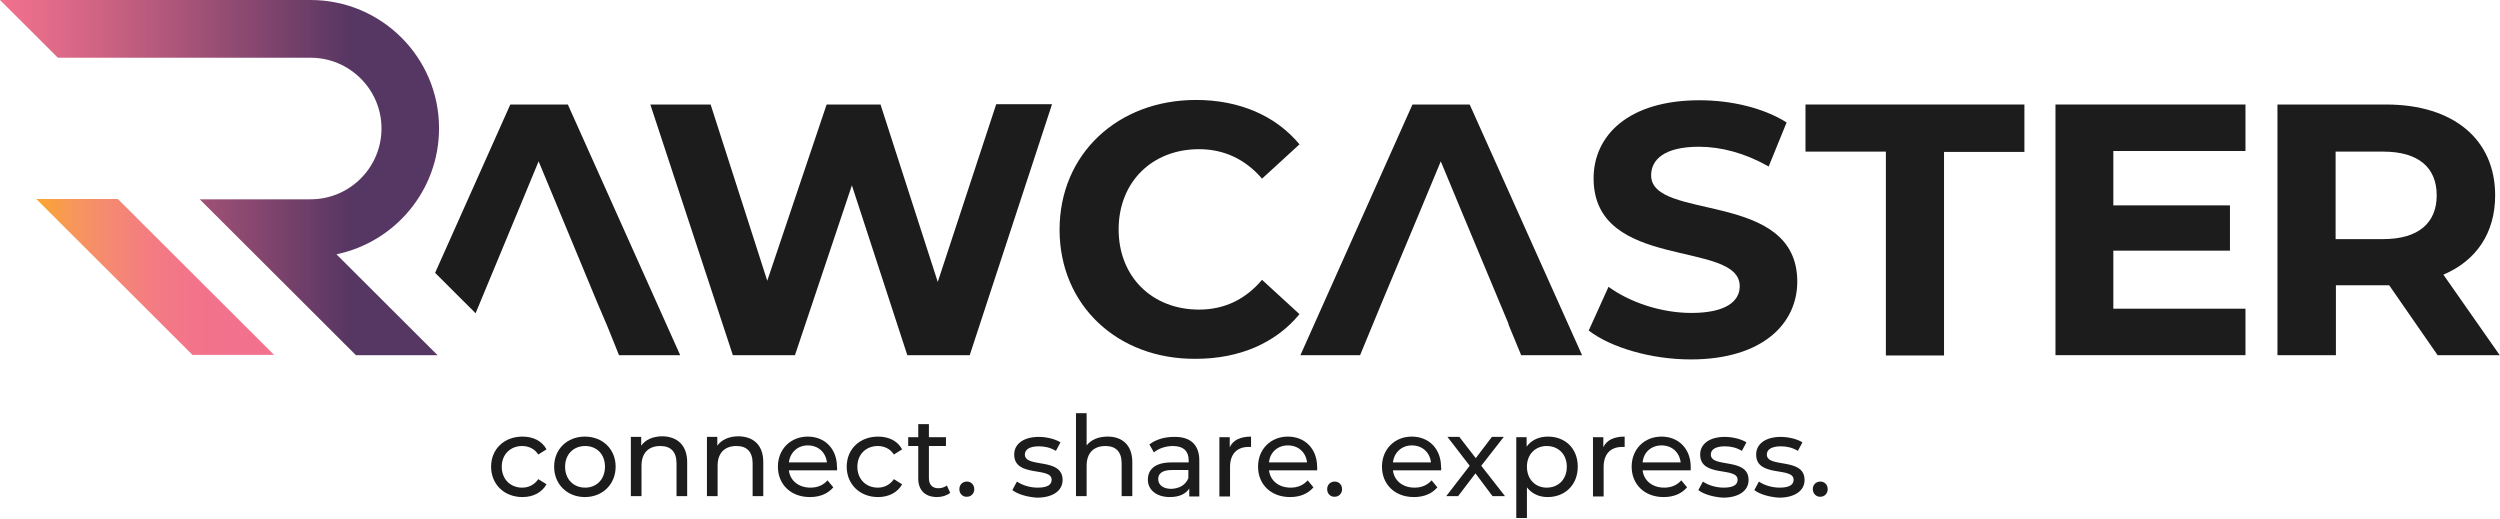
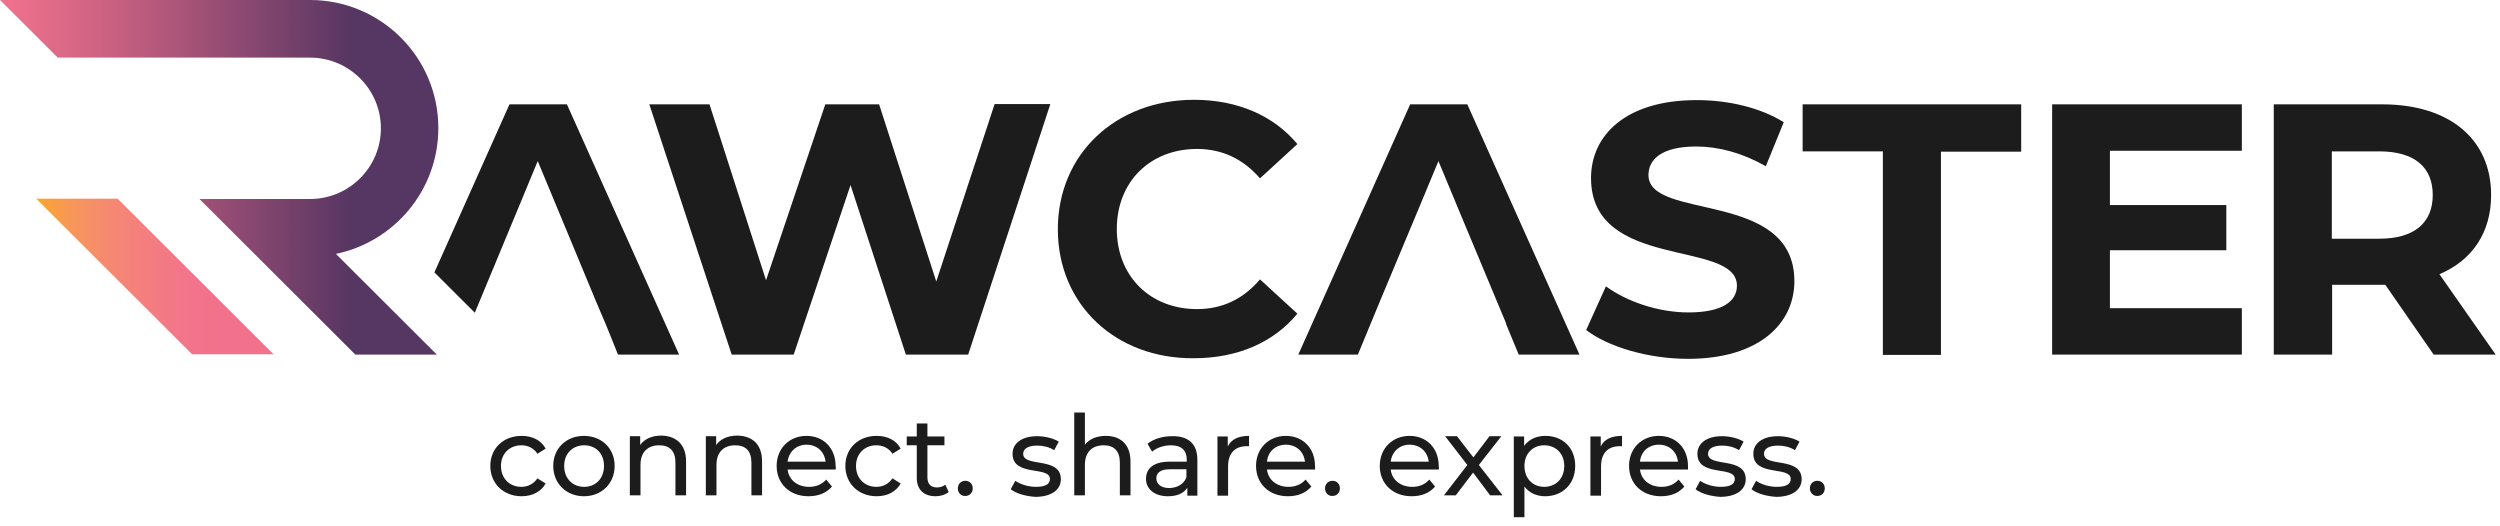
- <svg xmlns="http://www.w3.org/2000/svg" width="222" height="46" viewBox="0 0 222 46" fill="none">
-   <path d="M38.987 11.385C38.987 5.099 33.877 0 27.578 0H0L5.137 5.126H27.578C31.038 5.126 33.877 7.932 33.877 11.412C33.877 14.866 31.065 17.698 27.578 17.698H24.982H17.736L31.606 31.539H38.852L29.876 22.582C35.067 21.503 38.987 16.916 38.987 11.385Z" fill="url(#paint0_linear_900_1652)" />
-   <path d="M43.609 41.441C43.609 39.876 44.772 38.77 46.394 38.77C47.34 38.77 48.124 39.147 48.53 39.903L47.8 40.361C47.476 39.849 46.935 39.606 46.367 39.606C45.34 39.606 44.556 40.334 44.556 41.441C44.556 42.574 45.34 43.302 46.367 43.302C46.935 43.302 47.449 43.059 47.8 42.547L48.53 43.005C48.124 43.734 47.34 44.139 46.394 44.139C44.772 44.139 43.609 43.005 43.609 41.441Z" fill="#1D1C1C" />
-   <path d="M49.207 41.441C49.207 39.876 50.37 38.77 51.938 38.77C53.506 38.77 54.669 39.876 54.669 41.441C54.669 43.005 53.506 44.139 51.938 44.139C50.37 44.139 49.207 43.005 49.207 41.441ZM53.722 41.441C53.722 40.307 52.965 39.606 51.965 39.606C50.937 39.606 50.18 40.334 50.18 41.441C50.18 42.574 50.937 43.302 51.965 43.302C52.965 43.302 53.722 42.574 53.722 41.441Z" fill="#1D1C1C" />
-   <path d="M61.021 41.035V44.057H60.075V41.143C60.075 40.118 59.561 39.605 58.642 39.605C57.615 39.605 56.966 40.199 56.966 41.359V44.057H56.02V38.796H56.939V39.578C57.317 39.039 57.993 38.742 58.831 38.742C60.102 38.769 61.021 39.498 61.021 41.035Z" fill="#1D1C1C" />
-   <path d="M67.779 41.035V44.057H66.833V41.143C66.833 40.118 66.319 39.605 65.4 39.605C64.373 39.605 63.724 40.199 63.724 41.359V44.057H62.777V38.796H63.697V39.578C64.075 39.039 64.751 38.742 65.589 38.742C66.887 38.769 67.779 39.498 67.779 41.035Z" fill="#1D1C1C" />
-   <path d="M74.323 41.764H70.052C70.16 42.682 70.917 43.302 71.971 43.302C72.593 43.302 73.107 43.086 73.485 42.655L73.999 43.275C73.512 43.842 72.809 44.139 71.917 44.139C70.214 44.139 69.078 43.005 69.078 41.441C69.078 39.876 70.214 38.77 71.728 38.77C73.242 38.77 74.323 39.849 74.323 41.468C74.35 41.548 74.35 41.656 74.323 41.764ZM70.052 41.063H73.431C73.323 40.172 72.674 39.552 71.728 39.552C70.835 39.552 70.16 40.172 70.052 41.063Z" fill="#1D1C1C" />
-   <path d="M75.188 41.441C75.188 39.876 76.35 38.77 77.972 38.77C78.919 38.77 79.703 39.147 80.108 39.903L79.378 40.361C79.054 39.849 78.513 39.606 77.945 39.606C76.918 39.606 76.134 40.334 76.134 41.441C76.134 42.574 76.918 43.302 77.945 43.302C78.513 43.302 79.027 43.059 79.378 42.547L80.108 43.005C79.703 43.734 78.919 44.139 77.972 44.139C76.35 44.139 75.188 43.005 75.188 41.441Z" fill="#1D1C1C" />
-   <path d="M84.379 43.76C84.082 44.003 83.65 44.138 83.217 44.138C82.162 44.138 81.541 43.545 81.541 42.492V39.606H80.648V38.823H81.541V37.663H82.487V38.823H84.001V39.606H82.487V42.465C82.487 43.032 82.784 43.356 83.325 43.356C83.596 43.356 83.866 43.275 84.082 43.113L84.379 43.76Z" fill="#1D1C1C" />
-   <path d="M85.191 43.437C85.191 43.032 85.489 42.762 85.867 42.762C86.219 42.762 86.516 43.032 86.516 43.437C86.516 43.841 86.219 44.111 85.867 44.111C85.489 44.138 85.191 43.841 85.191 43.437Z" fill="#1D1C1C" />
-   <path d="M89.898 43.518L90.304 42.762C90.764 43.086 91.467 43.302 92.142 43.302C93.035 43.302 93.386 43.032 93.386 42.6C93.386 41.413 90.061 42.439 90.061 40.361C90.061 39.417 90.899 38.796 92.251 38.796C92.927 38.796 93.711 38.985 94.17 39.282L93.765 40.037C93.278 39.741 92.764 39.633 92.251 39.633C91.412 39.633 91.007 39.929 91.007 40.361C91.007 41.602 94.359 40.577 94.359 42.627C94.359 43.572 93.494 44.192 92.088 44.192C91.196 44.138 90.331 43.868 89.898 43.518Z" fill="#1D1C1C" />
-   <path d="M100.549 41.036V44.057H99.602V41.144C99.602 40.118 99.089 39.606 98.169 39.606C97.142 39.606 96.493 40.199 96.493 41.359V44.057H95.547V36.692H96.493V39.552C96.899 39.039 97.548 38.769 98.359 38.769C99.629 38.769 100.549 39.498 100.549 41.036Z" fill="#1D1C1C" />
-   <path d="M106.499 40.901V44.084H105.607V43.383C105.282 43.868 104.714 44.138 103.876 44.138C102.687 44.138 101.93 43.491 101.93 42.6C101.93 41.764 102.47 41.062 104.039 41.062H105.553V40.874C105.553 40.064 105.093 39.606 104.147 39.606C103.525 39.606 102.876 39.821 102.47 40.172L102.065 39.471C102.606 39.039 103.39 38.796 104.255 38.796C105.661 38.769 106.499 39.444 106.499 40.901ZM105.526 42.465V41.737H104.066C103.119 41.737 102.849 42.115 102.849 42.546C102.849 43.059 103.282 43.41 104.012 43.41C104.742 43.383 105.282 43.059 105.526 42.465Z" fill="#1D1C1C" />
-   <path d="M111.093 38.77V39.687C111.012 39.687 110.931 39.687 110.877 39.687C109.849 39.687 109.228 40.307 109.228 41.468V44.084H108.281V38.824H109.201V39.714C109.498 39.066 110.174 38.77 111.093 38.77Z" fill="#1D1C1C" />
-   <path d="M116.96 41.764H112.688C112.796 42.682 113.553 43.302 114.608 43.302C115.23 43.302 115.743 43.086 116.122 42.655L116.636 43.275C116.149 43.842 115.446 44.139 114.554 44.139C112.85 44.139 111.715 43.005 111.715 41.441C111.715 39.876 112.85 38.77 114.364 38.77C115.878 38.77 116.96 39.849 116.96 41.468C116.987 41.548 116.96 41.656 116.96 41.764ZM112.688 41.063H116.068C115.96 40.172 115.311 39.552 114.364 39.552C113.445 39.552 112.769 40.172 112.688 41.063Z" fill="#1D1C1C" />
-   <path d="M117.852 43.437C117.852 43.032 118.149 42.762 118.527 42.762C118.879 42.762 119.176 43.032 119.176 43.437C119.176 43.841 118.879 44.111 118.527 44.111C118.149 44.138 117.852 43.841 117.852 43.437Z" fill="#1D1C1C" />
-   <path d="M127.964 41.764H123.692C123.8 42.682 124.557 43.302 125.612 43.302C126.234 43.302 126.747 43.086 127.126 42.655L127.639 43.275C127.153 43.842 126.45 44.139 125.558 44.139C123.854 44.139 122.719 43.005 122.719 41.441C122.719 39.876 123.854 38.77 125.368 38.77C126.882 38.77 127.964 39.849 127.964 41.468C127.991 41.548 127.991 41.656 127.964 41.764ZM123.692 41.063H127.072C126.964 40.172 126.315 39.552 125.368 39.552C124.476 39.552 123.8 40.172 123.692 41.063Z" fill="#1D1C1C" />
-   <path d="M132.535 44.057L131.021 42.034L129.48 44.057H128.426L130.508 41.359L128.534 38.796H129.588L131.048 40.685L132.481 38.796H133.536L131.535 41.359L133.644 44.057H132.535Z" fill="#1D1C1C" />
-   <path d="M140.106 41.441C140.106 43.059 138.97 44.139 137.429 44.139C136.672 44.139 136.023 43.842 135.591 43.275V46H134.645V38.824H135.564V39.66C135.996 39.066 136.672 38.77 137.456 38.77C138.997 38.77 140.106 39.822 140.106 41.441ZM139.133 41.441C139.133 40.334 138.376 39.606 137.348 39.606C136.348 39.606 135.591 40.334 135.591 41.441C135.591 42.574 136.348 43.302 137.348 43.302C138.376 43.302 139.133 42.574 139.133 41.441Z" fill="#1D1C1C" />
-   <path d="M144.269 38.77V39.687C144.188 39.687 144.107 39.687 144.053 39.687C143.025 39.687 142.403 40.307 142.403 41.468V44.084H141.457V38.824H142.376V39.714C142.674 39.066 143.35 38.77 144.269 38.77Z" fill="#1D1C1C" />
-   <path d="M150.136 41.764H145.864C145.972 42.682 146.729 43.302 147.784 43.302C148.405 43.302 148.919 43.086 149.298 42.655L149.811 43.275C149.325 43.842 148.622 44.139 147.729 44.139C146.026 44.139 144.891 43.005 144.891 41.441C144.891 39.876 146.026 38.77 147.54 38.77C149.054 38.77 150.136 39.849 150.136 41.468C150.136 41.548 150.136 41.656 150.136 41.764ZM145.864 41.063H149.244C149.135 40.172 148.487 39.552 147.54 39.552C146.621 39.552 145.945 40.172 145.864 41.063Z" fill="#1D1C1C" />
-   <path d="M150.812 43.518L151.218 42.762C151.678 43.086 152.381 43.302 153.057 43.302C153.949 43.302 154.3 43.032 154.3 42.6C154.3 41.413 150.975 42.439 150.975 40.361C150.975 39.417 151.813 38.796 153.165 38.796C153.841 38.796 154.625 38.985 155.084 39.282L154.679 40.037C154.192 39.741 153.678 39.633 153.165 39.633C152.327 39.633 151.921 39.929 151.921 40.361C151.921 41.602 155.274 40.577 155.274 42.627C155.274 43.572 154.408 44.192 153.002 44.192C152.11 44.138 151.245 43.868 150.812 43.518Z" fill="#1D1C1C" />
-   <path d="M155.785 43.518L156.191 42.762C156.65 43.086 157.353 43.302 158.029 43.302C158.921 43.302 159.273 43.032 159.273 42.6C159.273 41.413 155.947 42.439 155.947 40.361C155.947 39.417 156.786 38.796 158.137 38.796C158.813 38.796 159.597 38.985 160.057 39.282L159.651 40.037C159.165 39.741 158.651 39.633 158.137 39.633C157.299 39.633 156.894 39.929 156.894 40.361C156.894 41.602 160.246 40.577 160.246 42.627C160.246 43.572 159.381 44.192 157.975 44.192C157.083 44.138 156.218 43.868 155.785 43.518Z" fill="#1D1C1C" />
-   <path d="M160.977 43.437C160.977 43.032 161.274 42.762 161.652 42.762C162.004 42.762 162.301 43.032 162.301 43.437C162.301 43.841 162.004 44.111 161.652 44.111C161.301 44.138 160.977 43.841 160.977 43.437Z" fill="#1D1C1C" />
-   <path d="M50.425 9.281H45.315L38.637 24.228L42.233 27.816L46.288 18.05L47.829 14.326L51.371 22.852L52.993 26.764L53.913 28.922L54.426 30.19L54.967 31.539H60.401L50.425 9.281Z" fill="#1D1C1C" />
-   <path d="M93.412 9.281L86.112 31.539H80.569L75.648 16.458L70.593 31.539H65.077L57.75 9.281H63.103L68.132 24.93L73.404 9.281H78.19L83.273 25.037L88.464 9.254H93.412V9.281Z" fill="#1D1C1C" />
-   <path d="M94.09 20.397C94.09 13.679 99.254 8.876 106.202 8.876C110.069 8.876 113.286 10.279 115.395 12.816L112.069 15.864C110.582 14.137 108.69 13.247 106.473 13.247C102.309 13.247 99.335 16.161 99.335 20.37C99.335 24.578 102.309 27.492 106.473 27.492C108.717 27.492 110.582 26.602 112.069 24.848L115.395 27.897C113.286 30.46 110.069 31.863 106.175 31.863C99.254 31.917 94.09 27.115 94.09 20.397Z" fill="#1D1C1C" />
-   <path d="M141.078 29.354L142.836 25.469C144.728 26.845 147.513 27.789 150.19 27.789C153.245 27.789 154.488 26.764 154.488 25.415C154.488 21.26 141.511 24.12 141.511 15.837C141.511 12.06 144.566 8.903 150.92 8.903C153.731 8.903 156.597 9.578 158.652 10.873L157.057 14.785C154.975 13.598 152.839 13.031 150.866 13.031C147.81 13.031 146.621 14.164 146.621 15.567C146.621 19.668 159.598 16.835 159.598 25.01C159.598 28.733 156.516 31.917 150.136 31.917C146.621 31.917 143.052 30.865 141.078 29.354Z" fill="#1D1C1C" />
-   <path d="M167.466 13.463H160.328V9.281H179.768V13.49H172.63V31.566H167.466V13.463Z" fill="#1D1C1C" />
-   <path d="M199.398 27.412V31.539H182.527V9.281H199.398V13.409H187.664V18.238H198.02V22.258H187.664V27.412H199.398Z" fill="#1D1C1C" />
-   <path d="M216.46 31.539L212.161 25.334H211.917H207.429V31.539H202.238V9.281H211.89C217.839 9.281 221.57 12.357 221.57 17.348C221.57 20.694 219.893 23.149 216.973 24.39L221.975 31.539H216.46ZM211.62 13.463H207.402V21.233H211.62C214.783 21.233 216.379 19.776 216.379 17.348C216.379 14.893 214.783 13.463 211.62 13.463Z" fill="#1D1C1C" />
-   <path d="M130.509 9.281H125.426L115.477 31.539H120.776L122.749 26.764L126.102 18.751L127.941 14.326L129.779 18.751L133.97 28.787H133.943L135.078 31.539H140.486L130.509 9.281Z" fill="#1D1C1C" />
-   <path d="M3.219 17.671L17.089 31.512H24.335L10.465 17.671H3.219Z" fill="url(#paint1_linear_900_1652)" />
+ <svg xmlns="http://www.w3.org/2000/svg" width="271" height="57" viewBox="0 0 271 57" fill="none">
+   <path d="M47.516 13.876C47.516 6.215 41.288 0 33.61 0H0L6.261 6.247H33.61C37.828 6.247 41.288 9.667 41.288 13.909C41.288 18.118 37.861 21.57 33.61 21.57H30.447H21.616L38.52 38.438H47.351L36.411 27.522C42.738 26.206 47.516 20.616 47.516 13.876Z" fill="url(#paint0_linear_900_16694)" />
+   <path d="M53.15 50.505C53.15 48.598 54.567 47.25 56.544 47.25C57.698 47.25 58.653 47.71 59.148 48.631L58.258 49.19C57.862 48.565 57.203 48.269 56.511 48.269C55.259 48.269 54.304 49.157 54.304 50.505C54.304 51.886 55.259 52.774 56.511 52.774C57.203 52.774 57.83 52.478 58.258 51.853L59.148 52.412C58.653 53.3 57.698 53.793 56.544 53.793C54.567 53.793 53.15 52.412 53.15 50.505Z" fill="#1D1C1C" />
+   <path d="M59.971 50.505C59.971 48.598 61.388 47.25 63.299 47.25C65.21 47.25 66.627 48.598 66.627 50.505C66.627 52.412 65.21 53.793 63.299 53.793C61.388 53.793 59.971 52.412 59.971 50.505ZM65.474 50.505C65.474 49.124 64.551 48.269 63.332 48.269C62.08 48.269 61.157 49.157 61.157 50.505C61.157 51.886 62.08 52.774 63.332 52.774C64.551 52.774 65.474 51.886 65.474 50.505Z" fill="#1D1C1C" />
+   <path d="M74.371 50.012V53.695H73.218V50.144C73.218 48.894 72.592 48.27 71.472 48.27C70.219 48.27 69.429 48.993 69.429 50.407V53.695H68.275V47.283H69.396V48.237C69.857 47.579 70.681 47.217 71.702 47.217C73.251 47.25 74.371 48.138 74.371 50.012Z" fill="#1D1C1C" />
+   <path d="M82.608 50.012V53.695H81.454V50.144C81.454 48.894 80.828 48.27 79.708 48.27C78.456 48.27 77.665 48.993 77.665 50.407V53.695H76.512V47.283H77.632V48.237C78.093 47.579 78.917 47.217 79.939 47.217C81.52 47.25 82.608 48.138 82.608 50.012Z" fill="#1D1C1C" />
+   <path d="M90.582 50.9H85.376C85.507 52.018 86.43 52.774 87.715 52.774C88.473 52.774 89.099 52.511 89.561 51.985L90.187 52.741C89.593 53.432 88.737 53.793 87.649 53.793C85.573 53.793 84.189 52.412 84.189 50.505C84.189 48.598 85.573 47.25 87.419 47.25C89.264 47.25 90.582 48.565 90.582 50.538C90.615 50.637 90.615 50.768 90.582 50.9ZM85.376 50.045H89.495C89.363 48.96 88.572 48.204 87.419 48.204C86.331 48.204 85.507 48.96 85.376 50.045Z" fill="#1D1C1C" />
+   <path d="M91.637 50.505C91.637 48.598 93.054 47.25 95.031 47.25C96.184 47.25 97.14 47.71 97.634 48.631L96.744 49.19C96.349 48.565 95.69 48.269 94.998 48.269C93.746 48.269 92.79 49.157 92.79 50.505C92.79 51.886 93.746 52.774 94.998 52.774C95.69 52.774 96.316 52.478 96.744 51.853L97.634 52.412C97.14 53.3 96.184 53.793 95.031 53.793C93.054 53.793 91.637 52.412 91.637 50.505Z" fill="#1D1C1C" />
+   <path d="M102.838 53.333C102.476 53.629 101.949 53.793 101.421 53.793C100.136 53.793 99.378 53.07 99.378 51.788V48.269H98.291V47.316H99.378V45.902H100.532V47.316H102.377V48.269H100.532V51.755C100.532 52.445 100.894 52.84 101.553 52.84C101.883 52.84 102.212 52.741 102.476 52.544L102.838 53.333Z" fill="#1D1C1C" />
+   <path d="M103.83 52.939C103.83 52.446 104.193 52.117 104.654 52.117C105.082 52.117 105.445 52.446 105.445 52.939C105.445 53.432 105.082 53.761 104.654 53.761C104.193 53.794 103.83 53.432 103.83 52.939Z" fill="#1D1C1C" />
+   <path d="M109.562 53.037L110.057 52.117C110.617 52.511 111.474 52.774 112.297 52.774C113.385 52.774 113.813 52.446 113.813 51.919C113.813 50.473 109.76 51.722 109.76 49.19C109.76 48.039 110.782 47.283 112.429 47.283C113.253 47.283 114.209 47.513 114.769 47.875L114.275 48.796C113.681 48.434 113.055 48.303 112.429 48.303C111.408 48.303 110.913 48.664 110.913 49.19C110.913 50.703 114.999 49.453 114.999 51.952C114.999 53.103 113.945 53.859 112.232 53.859C111.144 53.794 110.09 53.465 109.562 53.037Z" fill="#1D1C1C" />
+   <path d="M122.545 50.012V53.695H121.392V50.144C121.392 48.894 120.766 48.269 119.645 48.269C118.393 48.269 117.603 48.993 117.603 50.407V53.695H116.449V44.718H117.603V48.204C118.097 47.579 118.888 47.25 119.876 47.25C121.425 47.25 122.545 48.138 122.545 50.012Z" fill="#1D1C1C" />
+   <path d="M129.795 49.848V53.728H128.708V52.873C128.313 53.465 127.621 53.794 126.599 53.794C125.149 53.794 124.227 53.005 124.227 51.919C124.227 50.9 124.886 50.045 126.797 50.045H128.642V49.815C128.642 48.829 128.082 48.27 126.929 48.27C126.171 48.27 125.38 48.533 124.886 48.96L124.391 48.105C125.05 47.579 126.006 47.283 127.06 47.283C128.774 47.25 129.795 48.072 129.795 49.848ZM128.609 51.755V50.867H126.83C125.676 50.867 125.347 51.328 125.347 51.854C125.347 52.478 125.874 52.906 126.764 52.906C127.653 52.873 128.313 52.478 128.609 51.755Z" fill="#1D1C1C" />
+   <path d="M135.398 47.25V48.368C135.299 48.368 135.2 48.368 135.134 48.368C133.882 48.368 133.124 49.124 133.124 50.538V53.728H131.971V47.316H133.091V48.401C133.454 47.612 134.277 47.25 135.398 47.25Z" fill="#1D1C1C" />
+   <path d="M142.547 50.9H137.341C137.472 52.018 138.395 52.774 139.68 52.774C140.438 52.774 141.064 52.511 141.525 51.985L142.151 52.741C141.558 53.432 140.702 53.793 139.614 53.793C137.538 53.793 136.154 52.412 136.154 50.505C136.154 48.598 137.538 47.25 139.383 47.25C141.229 47.25 142.547 48.565 142.547 50.538C142.58 50.637 142.547 50.768 142.547 50.9ZM137.341 50.045H141.459C141.328 48.96 140.537 48.204 139.383 48.204C138.263 48.204 137.439 48.96 137.341 50.045Z" fill="#1D1C1C" />
+   <path d="M143.633 52.939C143.633 52.446 143.995 52.117 144.457 52.117C144.885 52.117 145.247 52.446 145.247 52.939C145.247 53.432 144.885 53.761 144.457 53.761C143.995 53.794 143.633 53.432 143.633 52.939Z" fill="#1D1C1C" />
+   <path d="M155.959 50.9H150.753C150.884 52.018 151.807 52.774 153.092 52.774C153.85 52.774 154.476 52.511 154.937 51.985L155.564 52.741C154.97 53.432 154.114 53.793 153.026 53.793C150.95 53.793 149.566 52.412 149.566 50.505C149.566 48.598 150.95 47.25 152.796 47.25C154.641 47.25 155.959 48.565 155.959 50.538C155.992 50.637 155.992 50.768 155.959 50.9ZM150.753 50.045H154.872C154.74 48.96 153.949 48.204 152.796 48.204C151.708 48.204 150.884 48.96 150.753 50.045Z" fill="#1D1C1C" />
+   <path d="M161.528 53.695L159.683 51.229L157.805 53.695H156.52L159.057 50.407L156.651 47.283H157.936L159.716 49.585L161.462 47.283H162.747L160.309 50.407L162.879 53.695H161.528Z" fill="#1D1C1C" />
+   <path d="M170.752 50.505C170.752 52.478 169.368 53.793 167.49 53.793C166.567 53.793 165.776 53.432 165.249 52.741V56.062H164.096V47.316H165.216V48.335C165.743 47.612 166.567 47.25 167.523 47.25C169.401 47.25 170.752 48.532 170.752 50.505ZM169.566 50.505C169.566 49.157 168.643 48.269 167.391 48.269C166.172 48.269 165.249 49.157 165.249 50.505C165.249 51.886 166.172 52.774 167.391 52.774C168.643 52.774 169.566 51.886 169.566 50.505Z" fill="#1D1C1C" />
+   <path d="M175.827 47.25V48.368C175.728 48.368 175.63 48.368 175.564 48.368C174.312 48.368 173.554 49.124 173.554 50.538V53.728H172.4V47.316H173.521V48.401C173.883 47.612 174.707 47.25 175.827 47.25Z" fill="#1D1C1C" />
+   <path d="M182.98 50.9H177.774C177.906 52.018 178.829 52.774 180.114 52.774C180.872 52.774 181.498 52.511 181.959 51.985L182.585 52.741C181.992 53.432 181.135 53.793 180.048 53.793C177.972 53.793 176.588 52.412 176.588 50.505C176.588 48.598 177.972 47.25 179.817 47.25C181.662 47.25 182.98 48.565 182.98 50.538C182.98 50.637 182.98 50.768 182.98 50.9ZM177.774 50.045H181.893C181.761 48.96 180.97 48.204 179.817 48.204C178.697 48.204 177.873 48.96 177.774 50.045Z" fill="#1D1C1C" />
+   <path d="M183.801 53.037L184.295 52.117C184.855 52.511 185.712 52.774 186.536 52.774C187.623 52.774 188.051 52.446 188.051 51.919C188.051 50.473 183.999 51.722 183.999 49.19C183.999 48.039 185.02 47.283 186.668 47.283C187.491 47.283 188.447 47.513 189.007 47.875L188.513 48.796C187.92 48.434 187.294 48.303 186.668 48.303C185.646 48.303 185.152 48.664 185.152 49.19C185.152 50.703 189.238 49.453 189.238 51.952C189.238 53.103 188.183 53.859 186.47 53.859C185.382 53.794 184.328 53.465 183.801 53.037Z" fill="#1D1C1C" />
+   <path d="M189.863 53.037L190.358 52.117C190.918 52.511 191.774 52.774 192.598 52.774C193.686 52.774 194.114 52.446 194.114 51.919C194.114 50.473 190.061 51.722 190.061 49.19C190.061 48.039 191.082 47.283 192.73 47.283C193.554 47.283 194.509 47.513 195.07 47.875L194.575 48.796C193.982 48.434 193.356 48.303 192.73 48.303C191.709 48.303 191.214 48.664 191.214 49.19C191.214 50.703 195.3 49.453 195.3 51.952C195.3 53.103 194.246 53.859 192.532 53.859C191.445 53.794 190.391 53.465 189.863 53.037Z" fill="#1D1C1C" />
+   <path d="M196.191 52.939C196.191 52.446 196.554 52.117 197.015 52.117C197.444 52.117 197.806 52.446 197.806 52.939C197.806 53.432 197.444 53.761 197.015 53.761C196.587 53.794 196.191 53.432 196.191 52.939Z" fill="#1D1C1C" />
+   <path d="M61.455 11.311H55.227L47.088 29.527L51.47 33.9L56.413 21.997L58.291 17.46L62.608 27.85L64.585 32.618L65.705 35.249L66.331 36.794L66.99 38.438H73.614L61.455 11.311Z" fill="#1D1C1C" />
+   <path d="M113.847 11.311L104.951 38.438H98.196L92.198 20.058L86.037 38.438H79.314L70.385 11.311H76.909L83.038 30.382L89.463 11.311H95.296L101.491 30.514L107.817 11.278H113.847V11.311Z" fill="#1D1C1C" />
+   <path d="M114.67 24.858C114.67 16.671 120.964 10.818 129.432 10.818C134.144 10.818 138.065 12.528 140.635 15.618L136.582 19.334C134.77 17.23 132.464 16.145 129.762 16.145C124.687 16.145 121.062 19.696 121.062 24.825C121.062 29.955 124.687 33.506 129.762 33.506C132.497 33.506 134.77 32.421 136.582 30.284L140.635 33.999C138.065 37.123 134.144 38.833 129.399 38.833C120.964 38.898 114.67 33.046 114.67 24.858Z" fill="#1D1C1C" />
+   <path d="M171.939 35.775L174.081 31.04C176.388 32.717 179.782 33.867 183.044 33.867C186.768 33.867 188.283 32.618 188.283 30.974C188.283 25.91 172.467 29.396 172.467 19.301C172.467 14.698 176.19 10.851 183.934 10.851C187.361 10.851 190.854 11.673 193.358 13.251L191.414 18.019C188.876 16.572 186.273 15.881 183.868 15.881C180.144 15.881 178.694 17.262 178.694 18.972C178.694 23.97 194.511 20.518 194.511 30.481C194.511 35.018 190.755 38.898 182.978 38.898C178.694 38.898 174.345 37.616 171.939 35.775Z" fill="#1D1C1C" />
+   <path d="M204.103 16.408H195.404V11.311H219.096V16.441H210.397V38.471H204.103V16.408Z" fill="#1D1C1C" />
+   <path d="M243.015 33.407V38.438H222.453V11.311H243.015V16.342H228.714V22.228H241.334V27.127H228.714V33.407H243.015Z" fill="#1D1C1C" />
+   <path d="M263.809 38.438L258.57 30.875H258.273H252.803V38.438H246.477V11.311H258.24C265.489 11.311 270.037 15.059 270.037 21.142C270.037 25.22 267.994 28.212 264.435 29.724L270.531 38.438H263.809ZM257.911 16.408H252.77V25.877H257.911C261.766 25.877 263.71 24.102 263.71 21.142C263.71 18.15 261.766 16.408 257.911 16.408Z" fill="#1D1C1C" />
+   <path d="M159.057 11.311H152.862L140.736 38.438H147.195L149.6 32.618L153.686 22.852L155.927 17.46L158.167 22.852L163.275 35.084H163.242L164.626 38.438H171.216L159.057 11.311Z" fill="#1D1C1C" />
+   <path d="M3.922 21.537L20.826 38.405H29.657L12.753 21.537H3.922Z" fill="url(#paint1_linear_900_16694)" />
  <defs>
-     <linearGradient id="paint0_linear_900_1652" x1="0" y1="15.758" x2="38.985" y2="15.758" gradientUnits="userSpaceOnUse">
+     <linearGradient id="paint0_linear_900_16694" x1="0" y1="19.204" x2="47.513" y2="19.204" gradientUnits="userSpaceOnUse">
      <stop stop-color="#F2718D" />
      <stop offset="0.086" stop-color="#E56D8A" />
      <stop offset="0.223" stop-color="#CF6383" />
      <stop offset="0.394" stop-color="#AE567A" />
      <stop offset="0.592" stop-color="#84466F" />
      <stop offset="0.802" stop-color="#563662" />
    </linearGradient>
-     <linearGradient id="paint1_linear_900_1652" x1="3.207" y1="24.593" x2="24.332" y2="24.593" gradientUnits="userSpaceOnUse">
+     <linearGradient id="paint1_linear_900_16694" x1="3.908" y1="29.973" x2="29.654" y2="29.973" gradientUnits="userSpaceOnUse">
      <stop stop-color="#FAA72E" />
      <stop offset="0.014" stop-color="#FAA533" />
      <stop offset="0.156" stop-color="#F7965B" />
      <stop offset="0.295" stop-color="#F58A70" />
      <stop offset="0.43" stop-color="#F4807D" />
      <stop offset="0.559" stop-color="#F37886" />
      <stop offset="0.678" stop-color="#F2738B" />
      <stop offset="0.781" stop-color="#F2718D" />
    </linearGradient>
  </defs>
</svg>
